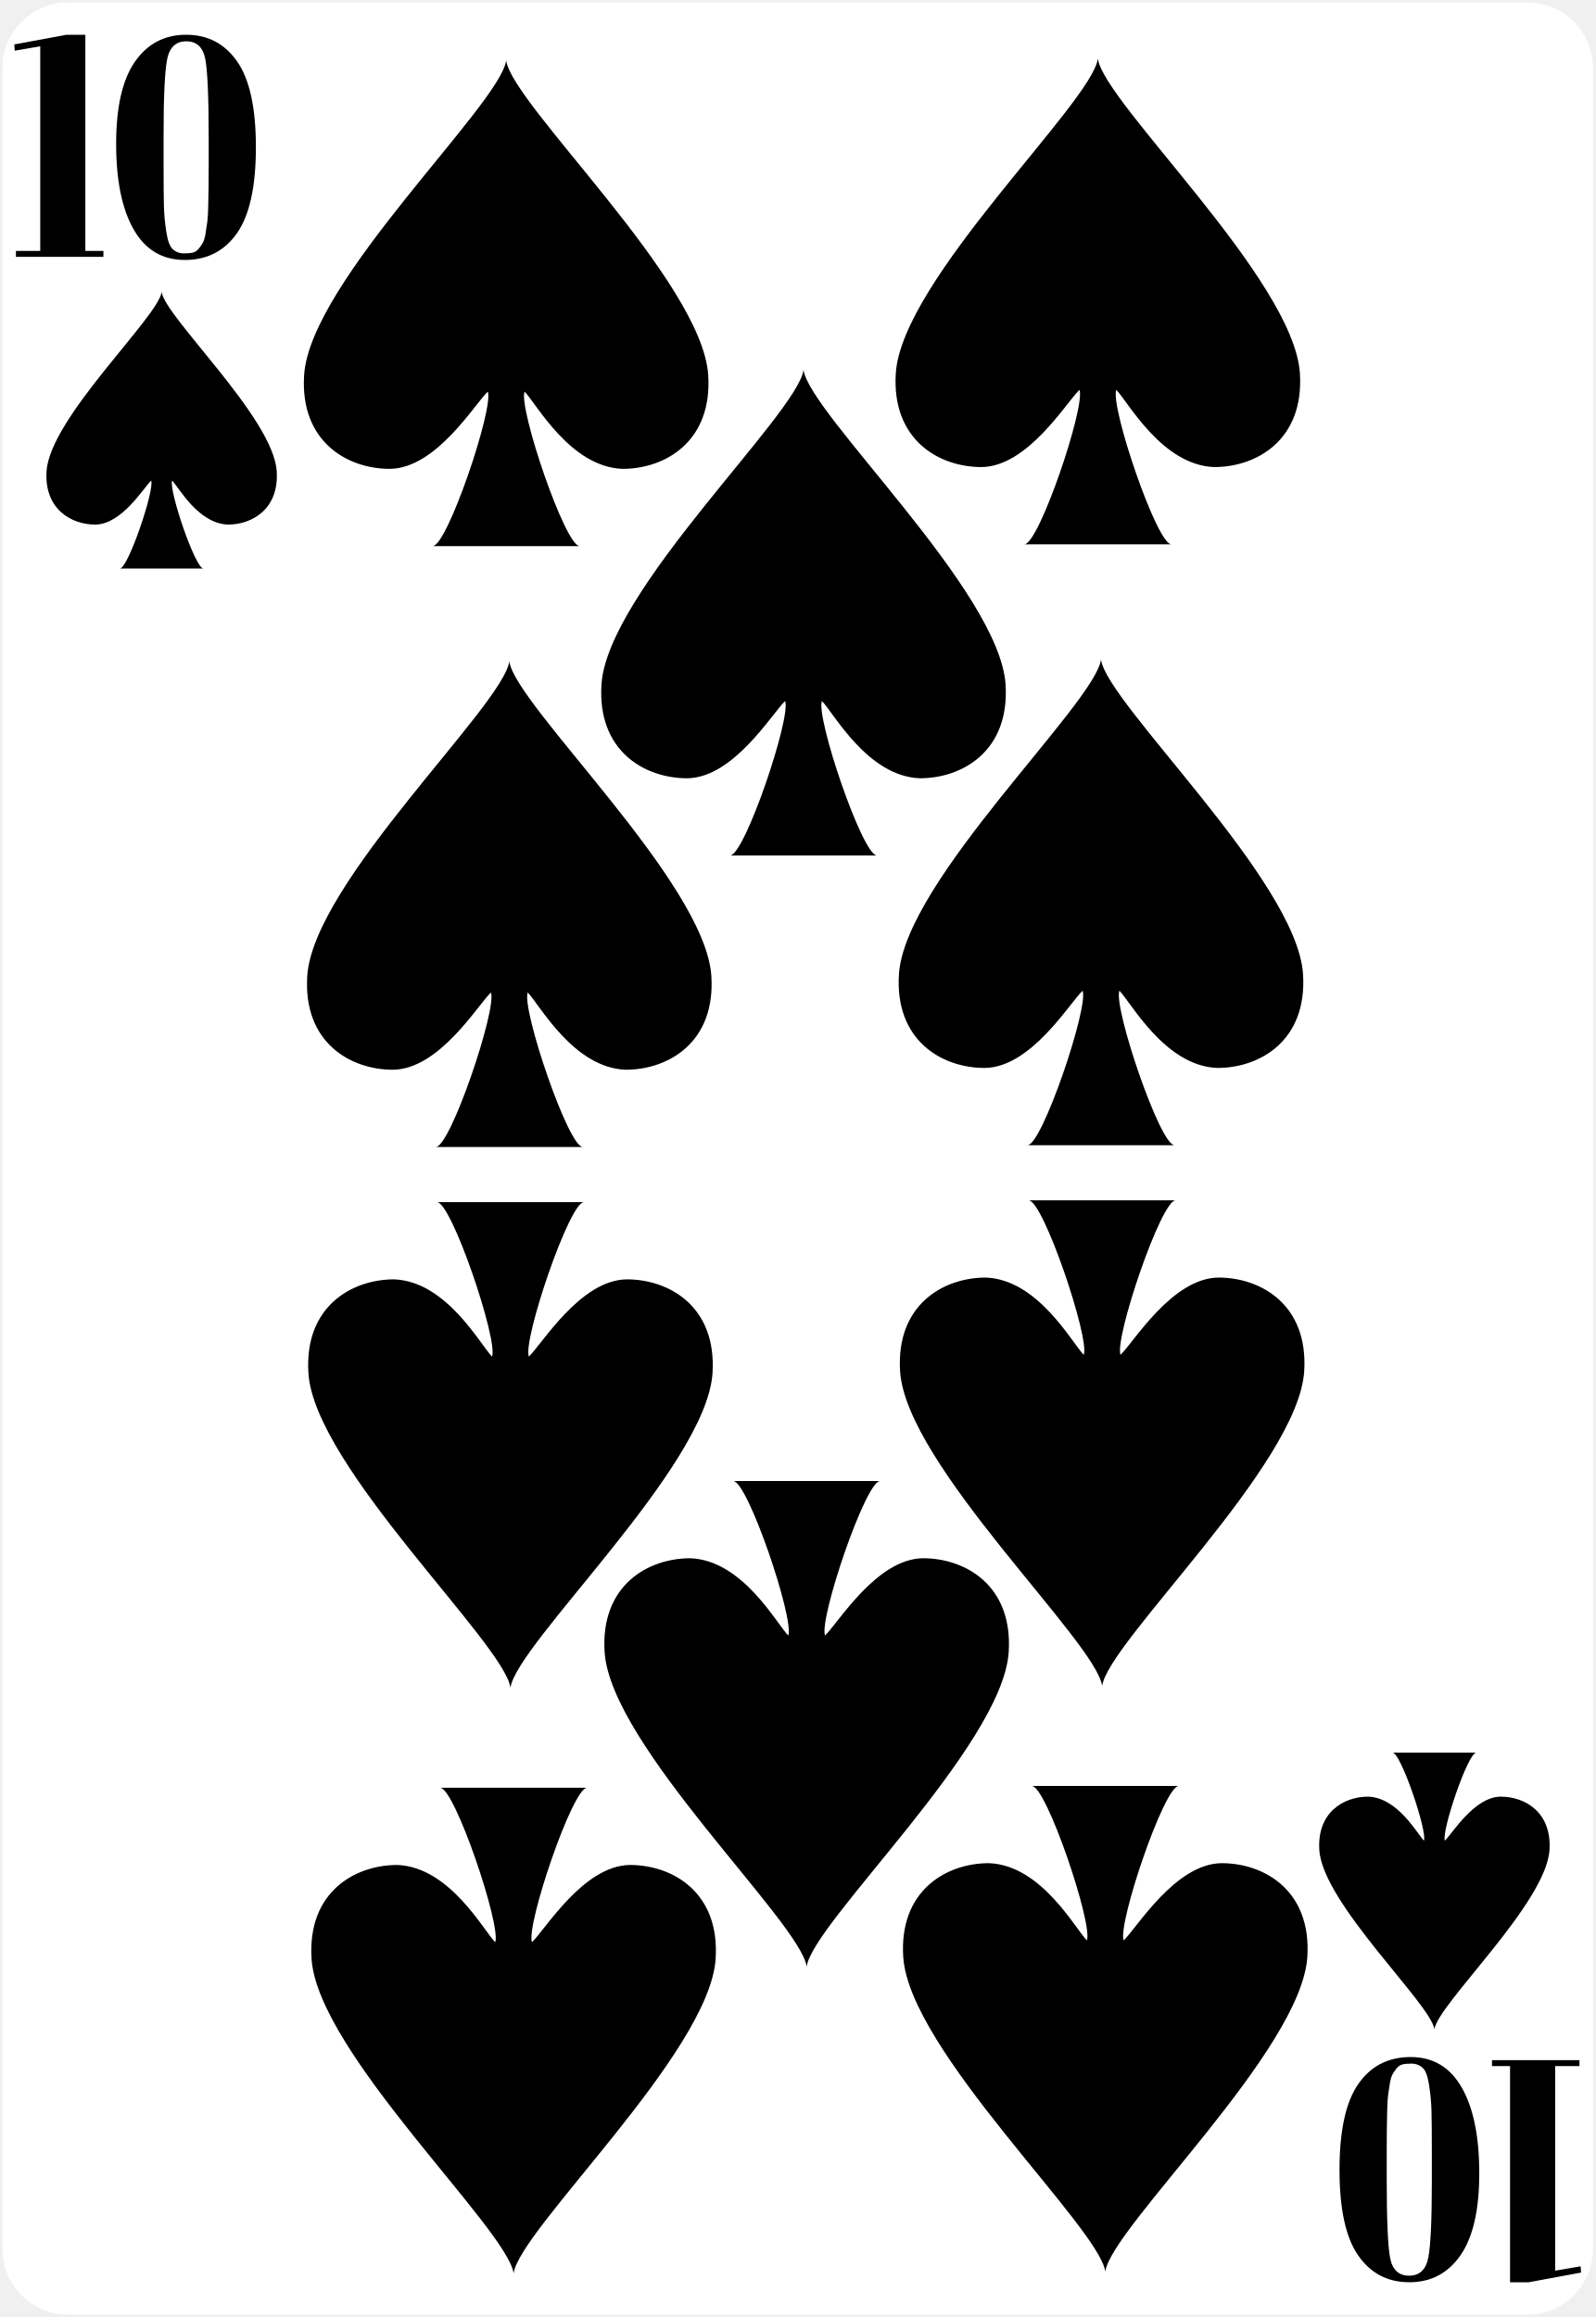
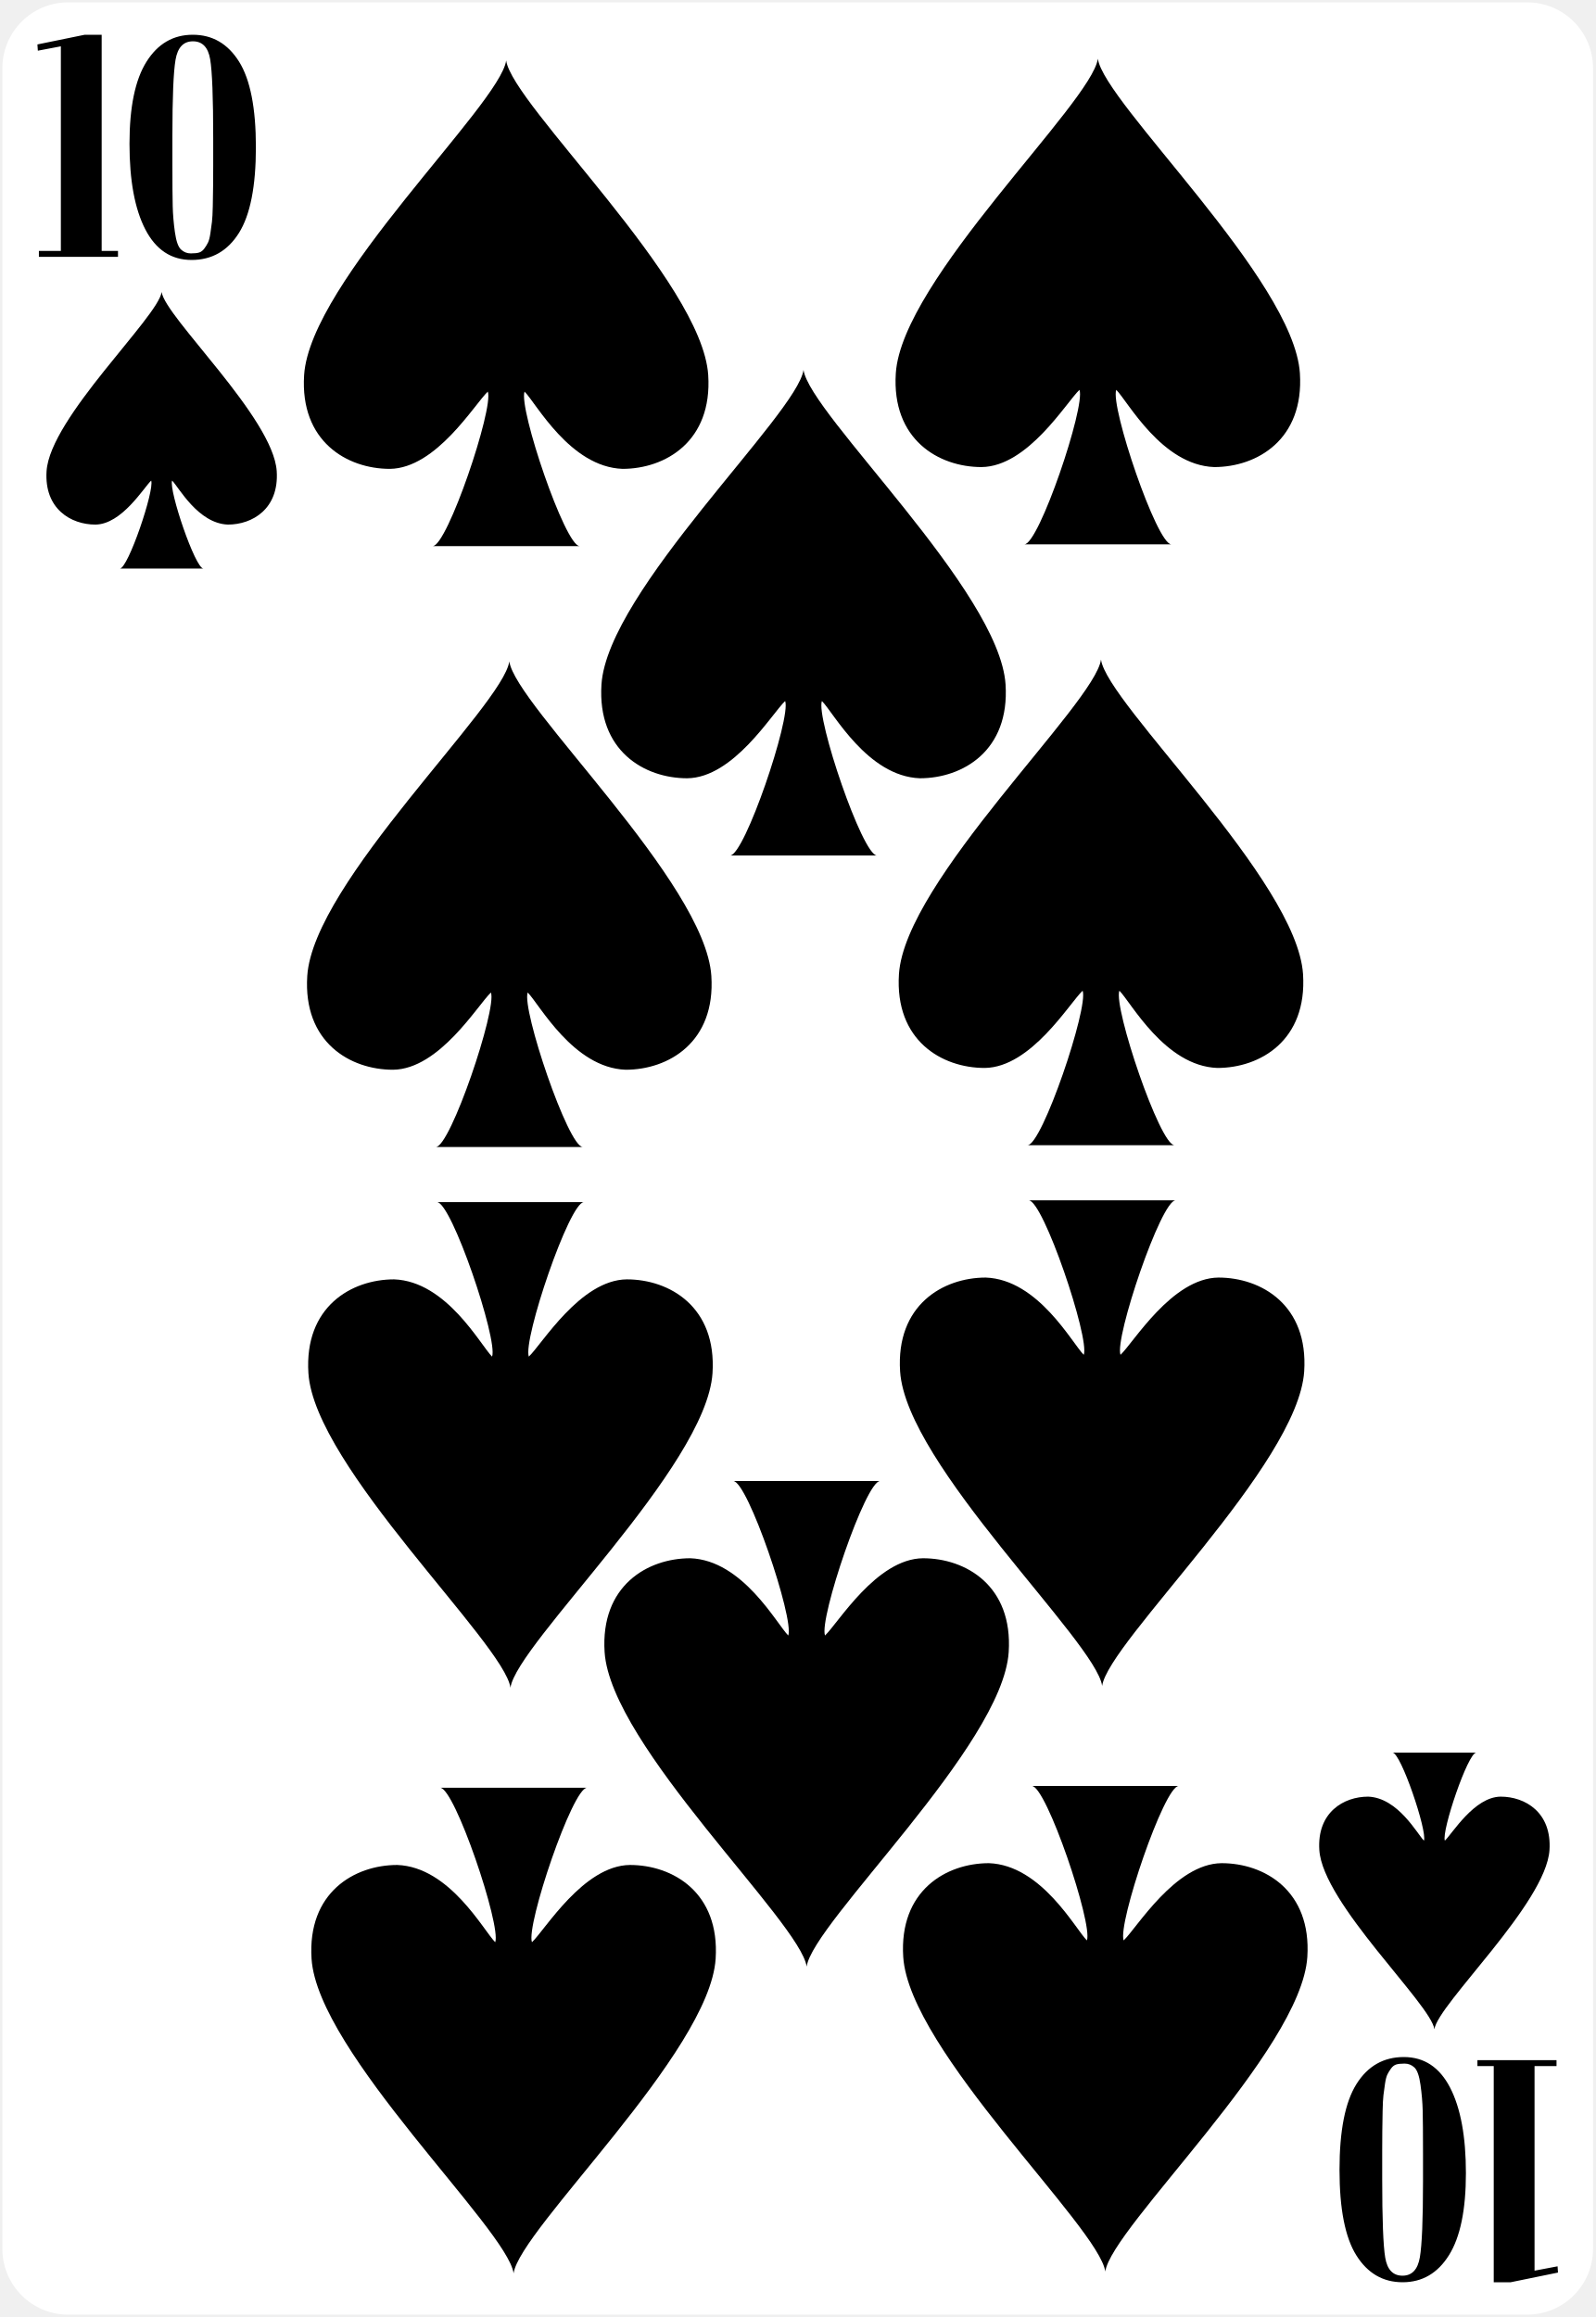
<svg xmlns="http://www.w3.org/2000/svg" width="167.087pt" height="242.667pt" viewBox="0 0 167.087 242.667" xml:space="preserve" id="svg2" version="1.1">
  <defs id="defs41" />
  <g id="Layer_x0020_1" style="fill-rule:nonzero;clip-rule:nonzero;stroke:#000000;stroke-miterlimit:4;">
    <path style="fill:#FFFFFF;stroke-width:0.5;stroke:none" d="M166.837,235.548c0,3.777-3.087,6.869-6.871,6.869H7.111c-3.775,0-6.861-3.092-6.861-6.869V7.12C0.25,3.343,3.336,0.25,7.111,0.25h152.855    c3.784,0,6.871,3.093,6.871,6.87v228.428z" id="path5" />
    <g style="stroke:none;" id="g7">
      <g id="g9">
				
			</g>
    </g>
    <g id="g15">
			
		</g>
    <g id="g19">
			
		</g>
    <g style="stroke:none;" id="g23">
      <g id="g25">
				
			</g>
    </g>
    <g style="stroke:none;" id="g31">
      <g id="g33">
				
			</g>
    </g>
  </g>
  <g id="rank-index" style="fill:#000000;stroke:none">
-     <path id="rank-index-top" d="M4.214 4.851 1.548 5.309 1.5 4.654 6.977 3.64H8.94V26.278H10.83V26.9H1.67V26.278H4.214ZM19.348 27.227Q15.822 27.227 13.992 24.021Q12.163 20.815 12.163 15.057Q12.163 9.3 14.126 6.47Q16.089 3.64 19.494 3.64Q22.898 3.64 24.849 6.454Q26.8 9.267 26.8 15.417Q26.8 21.568 24.837 24.397Q22.874 27.227 19.348 27.227ZM17.131 14.207V17.118Q17.131 20.292 17.167 21.6Q17.203 22.909 17.422 24.316Q17.64 25.722 18.124 26.131Q18.609 26.54 19.263 26.54Q19.918 26.54 20.245 26.442Q20.572 26.344 20.826 26.033Q21.081 25.722 21.25 25.411Q21.42 25.101 21.529 24.446Q21.638 23.792 21.711 23.236Q21.784 22.68 21.808 21.6Q21.856 19.507 21.856 17.38V14.501Q21.856 8.089 21.505 6.208Q21.154 4.327 19.506 4.327Q17.858 4.327 17.494 6.257Q17.131 8.187 17.131 14.207Z" />
-     <path id="rank-index-bottom" d="M4.214 4.851 1.548 5.309 1.5 4.654 6.977 3.64H8.94V26.278H10.83V26.9H1.67V26.278H4.214ZM19.348 27.227Q15.822 27.227 13.992 24.021Q12.163 20.815 12.163 15.057Q12.163 9.3 14.126 6.47Q16.089 3.64 19.494 3.64Q22.898 3.64 24.849 6.454Q26.8 9.267 26.8 15.417Q26.8 21.568 24.837 24.397Q22.874 27.227 19.348 27.227ZM17.131 14.207V17.118Q17.131 20.292 17.167 21.6Q17.203 22.909 17.422 24.316Q17.64 25.722 18.124 26.131Q18.609 26.54 19.263 26.54Q19.918 26.54 20.245 26.442Q20.572 26.344 20.826 26.033Q21.081 25.722 21.25 25.411Q21.42 25.101 21.529 24.446Q21.638 23.792 21.711 23.236Q21.784 22.68 21.808 21.6Q21.856 19.507 21.856 17.38V14.501Q21.856 8.089 21.505 6.208Q21.154 4.327 19.506 4.327Q17.858 4.327 17.494 6.257Q17.131 8.187 17.131 14.207Z" transform="rotate(180,83.54346,121.3335)" />
+     <path id="rank-index-top" d="M6.374 4.851 3.963 5.309 3.919 4.654 8.872 3.64H10.648V26.278H12.357V26.9H4.073V26.278H6.374ZM20.061 27.227Q16.872 27.227 15.217 24.021Q13.562 20.815 13.562 15.057Q13.562 9.3 15.338 6.47Q17.113 3.64 20.192 3.64Q23.271 3.64 25.036 6.454Q26.8 9.267 26.8 15.417Q26.8 21.568 25.025 24.397Q23.25 27.227 20.061 27.227ZM18.055 14.207V17.118Q18.055 20.292 18.088 21.6Q18.121 22.909 18.318 24.316Q18.516 25.722 18.954 26.131Q19.392 26.54 19.984 26.54Q20.576 26.54 20.872 26.442Q21.167 26.344 21.398 26.033Q21.628 25.722 21.781 25.411Q21.935 25.101 22.033 24.446Q22.132 23.792 22.198 23.236Q22.263 22.68 22.285 21.6Q22.329 19.507 22.329 17.38V14.501Q22.329 8.089 22.011 6.208Q21.693 4.327 20.203 4.327Q18.713 4.327 18.384 6.257Q18.055 8.187 18.055 14.207Z" />
+     <path id="rank-index-bottom" d="M6.374 4.851 3.963 5.309 3.919 4.654 8.872 3.64H10.648V26.278H12.357V26.9H4.073V26.278H6.374ZM20.061 27.227Q16.872 27.227 15.217 24.021Q13.562 20.815 13.562 15.057Q13.562 9.3 15.338 6.47Q17.113 3.64 20.192 3.64Q23.271 3.64 25.036 6.454Q26.8 9.267 26.8 15.417Q26.8 21.568 25.025 24.397Q23.25 27.227 20.061 27.227ZM18.055 14.207V17.118Q18.055 20.292 18.088 21.6Q18.121 22.909 18.318 24.316Q18.516 25.722 18.954 26.131Q19.392 26.54 19.984 26.54Q20.576 26.54 20.872 26.442Q21.167 26.344 21.398 26.033Q21.628 25.722 21.781 25.411Q21.935 25.101 22.033 24.446Q22.132 23.792 22.198 23.236Q22.263 22.68 22.285 21.6Q22.329 19.507 22.329 17.38V14.501Q22.329 8.089 22.011 6.208Q21.693 4.327 20.203 4.327Q18.713 4.327 18.384 6.257Q18.055 8.187 18.055 14.207Z" transform="rotate(180,83.54346,121.3335)" />
  </g>
  <g transform="matrix(1.508595,0,0,1.379325,16.92904,45.0659)" id="layer1-7">
    <path id="sl" d="M 7.989,3.103 C 7.747,-0.954 0.242,-8.59 0,-10.5 c -0.242,1.909 -7.747,9.545 -7.989,13.603 -0.169,2.868 1.695,4.057 3.39,4.057 1.835,-0.022 3.351,-2.801 3.873,-3.341 0.242,0.716 -1.603,6.682 -2.179,6.682 l 5.811,0 C 2.33,10.501 0.485,4.535 0.727,3.819 1.184,4.315 2.524,7.077 4.601,7.16 6.295,7.159 8.158,5.971 7.989,3.103 z" style="fill:#000000" />
  </g>
  <g transform="matrix(2.648679,0,0,2.421718,53.01089,31.766)" id="layer1-7-88">
    <path id="sl-4" d="M 7.989,3.103 C 7.747,-0.954 0.242,-8.59 0,-10.5 c -0.242,1.909 -7.747,9.545 -7.989,13.603 -0.169,2.868 1.695,4.057 3.39,4.057 1.835,-0.022 3.351,-2.801 3.873,-3.341 0.242,0.716 -1.603,6.682 -2.179,6.682 l 5.811,0 C 2.33,10.501 0.485,4.535 0.727,3.819 1.184,4.315 2.524,7.077 4.601,7.16 6.295,7.159 8.158,5.971 7.989,3.103 z" style="fill:#000000" />
  </g>
  <g transform="matrix(-1.508595,0,0,-1.379325,150.2251,198.0441)" id="layer1-7-3">
    <path id="sl-1" d="M 7.989,3.103 C 7.747,-0.954 0.242,-8.59 0,-10.5 c -0.242,1.909 -7.747,9.545 -7.989,13.603 -0.169,2.868 1.695,4.057 3.39,4.057 1.835,-0.022 3.351,-2.801 3.873,-3.341 0.242,0.716 -1.603,6.682 -2.179,6.682 l 5.811,0 C 2.33,10.501 0.485,4.535 0.727,3.819 1.184,4.315 2.524,7.077 4.601,7.16 6.295,7.159 8.158,5.971 7.989,3.103 z" style="fill:#000000" />
  </g>
  <g transform="matrix(2.648679,0,0,2.421718,53.33971,94.6985)" id="layer1-7-88-8">
    <path id="sl-4-8" d="M 7.989,3.103 C 7.747,-0.954 0.242,-8.59 0,-10.5 c -0.242,1.909 -7.747,9.545 -7.989,13.603 -0.169,2.868 1.695,4.057 3.39,4.057 1.835,-0.022 3.351,-2.801 3.873,-3.341 0.242,0.716 -1.603,6.682 -2.179,6.682 l 5.811,0 C 2.33,10.501 0.485,4.535 0.727,3.819 1.184,4.315 2.524,7.077 4.601,7.16 6.295,7.159 8.158,5.971 7.989,3.103 z" style="fill:#000000" />
  </g>
  <g transform="matrix(-2.648679,0,0,-2.421718,53.78926,212.6639)" id="layer1-7-88-4">
    <path id="sl-4-3" d="M 7.989,3.103 C 7.747,-0.954 0.242,-8.59 0,-10.5 c -0.242,1.909 -7.747,9.545 -7.989,13.603 -0.169,2.868 1.695,4.057 3.39,4.057 1.835,-0.022 3.351,-2.801 3.873,-3.341 0.242,0.716 -1.603,6.682 -2.179,6.682 l 5.811,0 C 2.33,10.501 0.485,4.535 0.727,3.819 1.184,4.315 2.524,7.077 4.601,7.16 6.295,7.159 8.158,5.971 7.989,3.103 z" style="fill:#000000" />
  </g>
  <g transform="matrix(-2.648679,0,0,-2.421718,53.46044,151.3314)" id="layer1-7-88-8-1">
    <path id="sl-4-8-4" d="M 7.989,3.103 C 7.747,-0.954 0.242,-8.59 0,-10.5 c -0.242,1.909 -7.747,9.545 -7.989,13.603 -0.169,2.868 1.695,4.057 3.39,4.057 1.835,-0.022 3.351,-2.801 3.873,-3.341 0.242,0.716 -1.603,6.682 -2.179,6.682 l 5.811,0 C 2.33,10.501 0.485,4.535 0.727,3.819 1.184,4.315 2.524,7.077 4.601,7.16 6.295,7.159 8.158,5.971 7.989,3.103 z" style="fill:#000000" />
  </g>
  <g transform="matrix(2.648679,0,0,2.421718,114.9782,31.57803)" id="layer1-7-88-9">
    <path id="sl-4-2" d="M 7.989,3.103 C 7.747,-0.954 0.242,-8.59 0,-10.5 c -0.242,1.909 -7.747,9.545 -7.989,13.603 -0.169,2.868 1.695,4.057 3.39,4.057 1.835,-0.022 3.351,-2.801 3.873,-3.341 0.242,0.716 -1.603,6.682 -2.179,6.682 l 5.811,0 C 2.33,10.501 0.485,4.535 0.727,3.819 1.184,4.315 2.524,7.077 4.601,7.16 6.295,7.159 8.158,5.971 7.989,3.103 z" style="fill:#000000" />
  </g>
  <g transform="matrix(2.648679,0,0,2.421718,115.307,94.51054)" id="layer1-7-88-8-0">
    <path id="sl-4-8-6" d="M 7.989,3.103 C 7.747,-0.954 0.242,-8.59 0,-10.5 c -0.242,1.909 -7.747,9.545 -7.989,13.603 -0.169,2.868 1.695,4.057 3.39,4.057 1.835,-0.022 3.351,-2.801 3.873,-3.341 0.242,0.716 -1.603,6.682 -2.179,6.682 l 5.811,0 C 2.33,10.501 0.485,4.535 0.727,3.819 1.184,4.315 2.524,7.077 4.601,7.16 6.295,7.159 8.158,5.971 7.989,3.103 z" style="fill:#000000" />
  </g>
  <g transform="matrix(-2.648679,0,0,-2.421718,115.7566,212.476)" id="layer1-7-88-4-8">
    <path id="sl-4-3-9" d="M 7.989,3.103 C 7.747,-0.954 0.242,-8.59 0,-10.5 c -0.242,1.909 -7.747,9.545 -7.989,13.603 -0.169,2.868 1.695,4.057 3.39,4.057 1.835,-0.022 3.351,-2.801 3.873,-3.341 0.242,0.716 -1.603,6.682 -2.179,6.682 l 5.811,0 C 2.33,10.501 0.485,4.535 0.727,3.819 1.184,4.315 2.524,7.077 4.601,7.16 6.295,7.159 8.158,5.971 7.989,3.103 z" style="fill:#000000" />
  </g>
  <g transform="matrix(-2.648679,0,0,-2.421718,115.4278,151.1435)" id="layer1-7-88-8-1-2">
    <path id="sl-4-8-4-6" d="M 7.989,3.103 C 7.747,-0.954 0.242,-8.59 0,-10.5 c -0.242,1.909 -7.747,9.545 -7.989,13.603 -0.169,2.868 1.695,4.057 3.39,4.057 1.835,-0.022 3.351,-2.801 3.873,-3.341 0.242,0.716 -1.603,6.682 -2.179,6.682 l 5.811,0 C 2.33,10.501 0.485,4.535 0.727,3.819 1.184,4.315 2.524,7.077 4.601,7.16 6.295,7.159 8.158,5.971 7.989,3.103 z" style="fill:#000000" />
  </g>
  <g transform="matrix(2.648679,0,0,2.421718,84.15214,64.1712)" id="layer1-7-88-6">
    <path id="sl-4-4" d="M 7.989,3.103 C 7.747,-0.954 0.242,-8.59 0,-10.5 c -0.242,1.909 -7.747,9.545 -7.989,13.603 -0.169,2.868 1.695,4.057 3.39,4.057 1.835,-0.022 3.351,-2.801 3.873,-3.341 0.242,0.716 -1.603,6.682 -2.179,6.682 l 5.811,0 C 2.33,10.501 0.485,4.535 0.727,3.819 1.184,4.315 2.524,7.077 4.601,7.16 6.295,7.159 8.158,5.971 7.989,3.103 z" style="fill:#000000" />
  </g>
  <g transform="matrix(-2.648679,0,0,-2.421718,84.48087,180.5402)" id="layer1-7-88-6-6">
    <path id="sl-4-4-8" d="M 7.989,3.103 C 7.747,-0.954 0.242,-8.59 0,-10.5 c -0.242,1.909 -7.747,9.545 -7.989,13.603 -0.169,2.868 1.695,4.057 3.39,4.057 1.835,-0.022 3.351,-2.801 3.873,-3.341 0.242,0.716 -1.603,6.682 -2.179,6.682 l 5.811,0 C 2.33,10.501 0.485,4.535 0.727,3.819 1.184,4.315 2.524,7.077 4.601,7.16 6.295,7.159 8.158,5.971 7.989,3.103 z" style="fill:#000000" />
  </g>
</svg>
